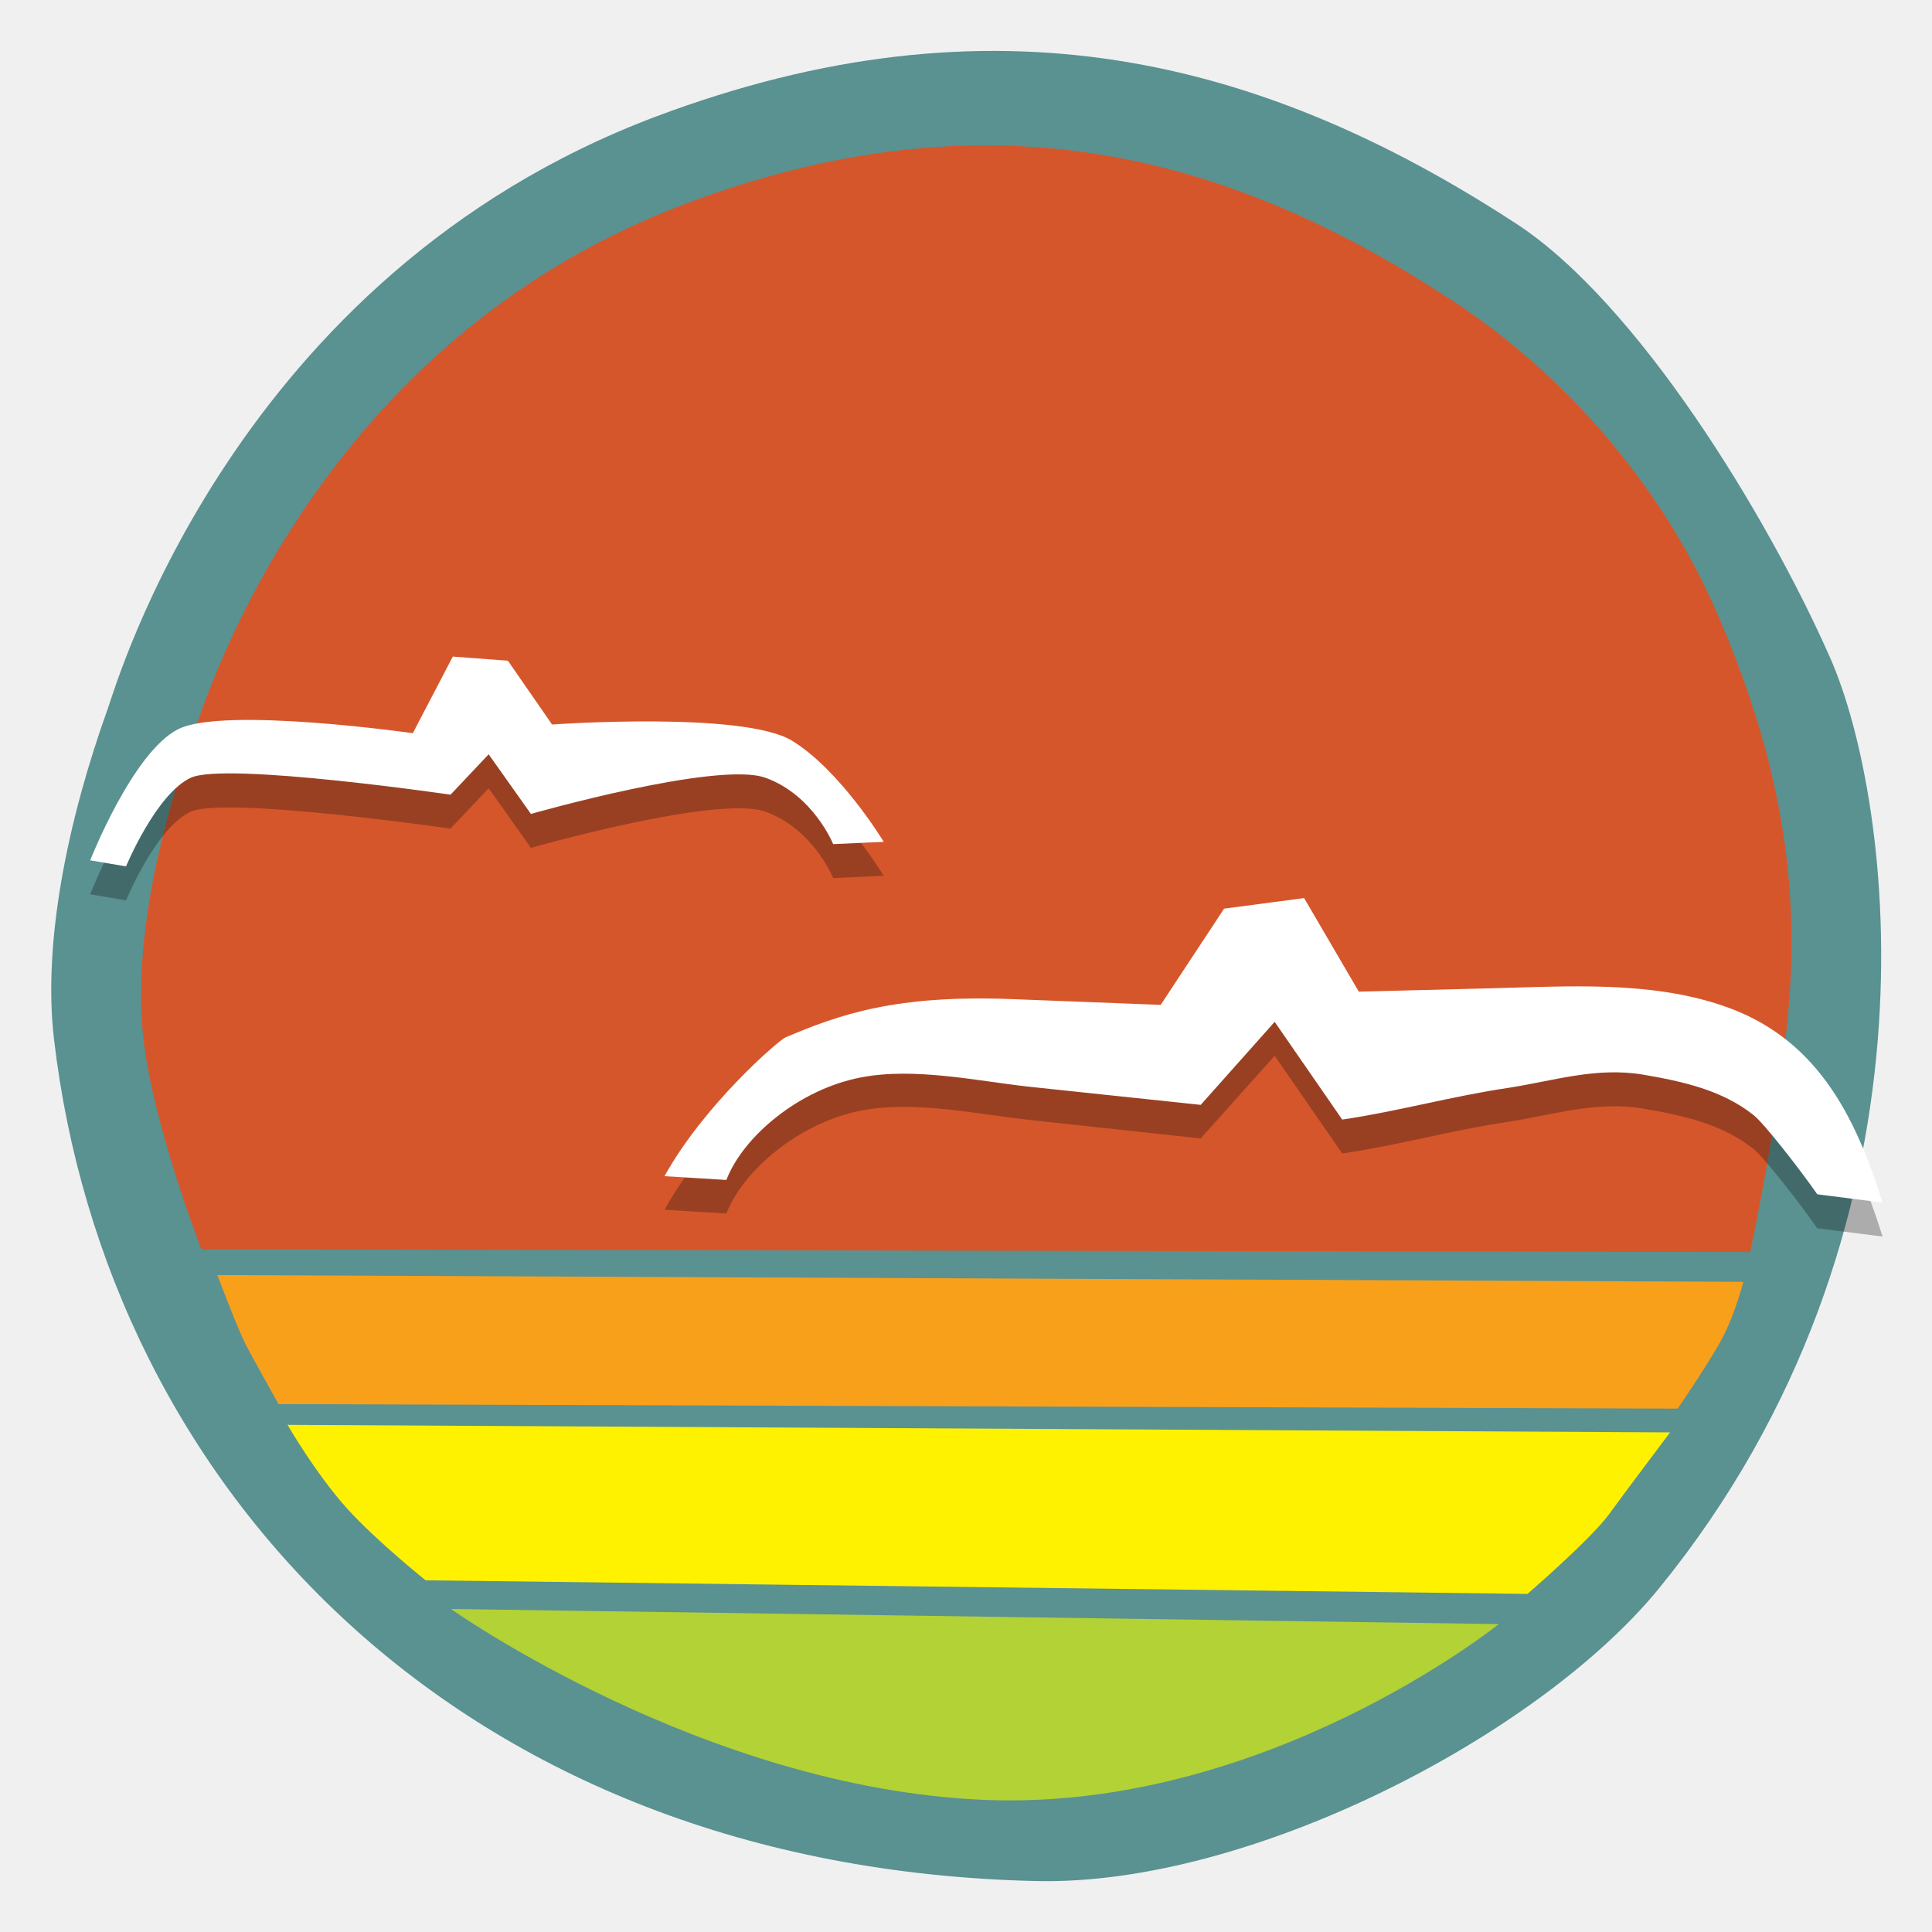
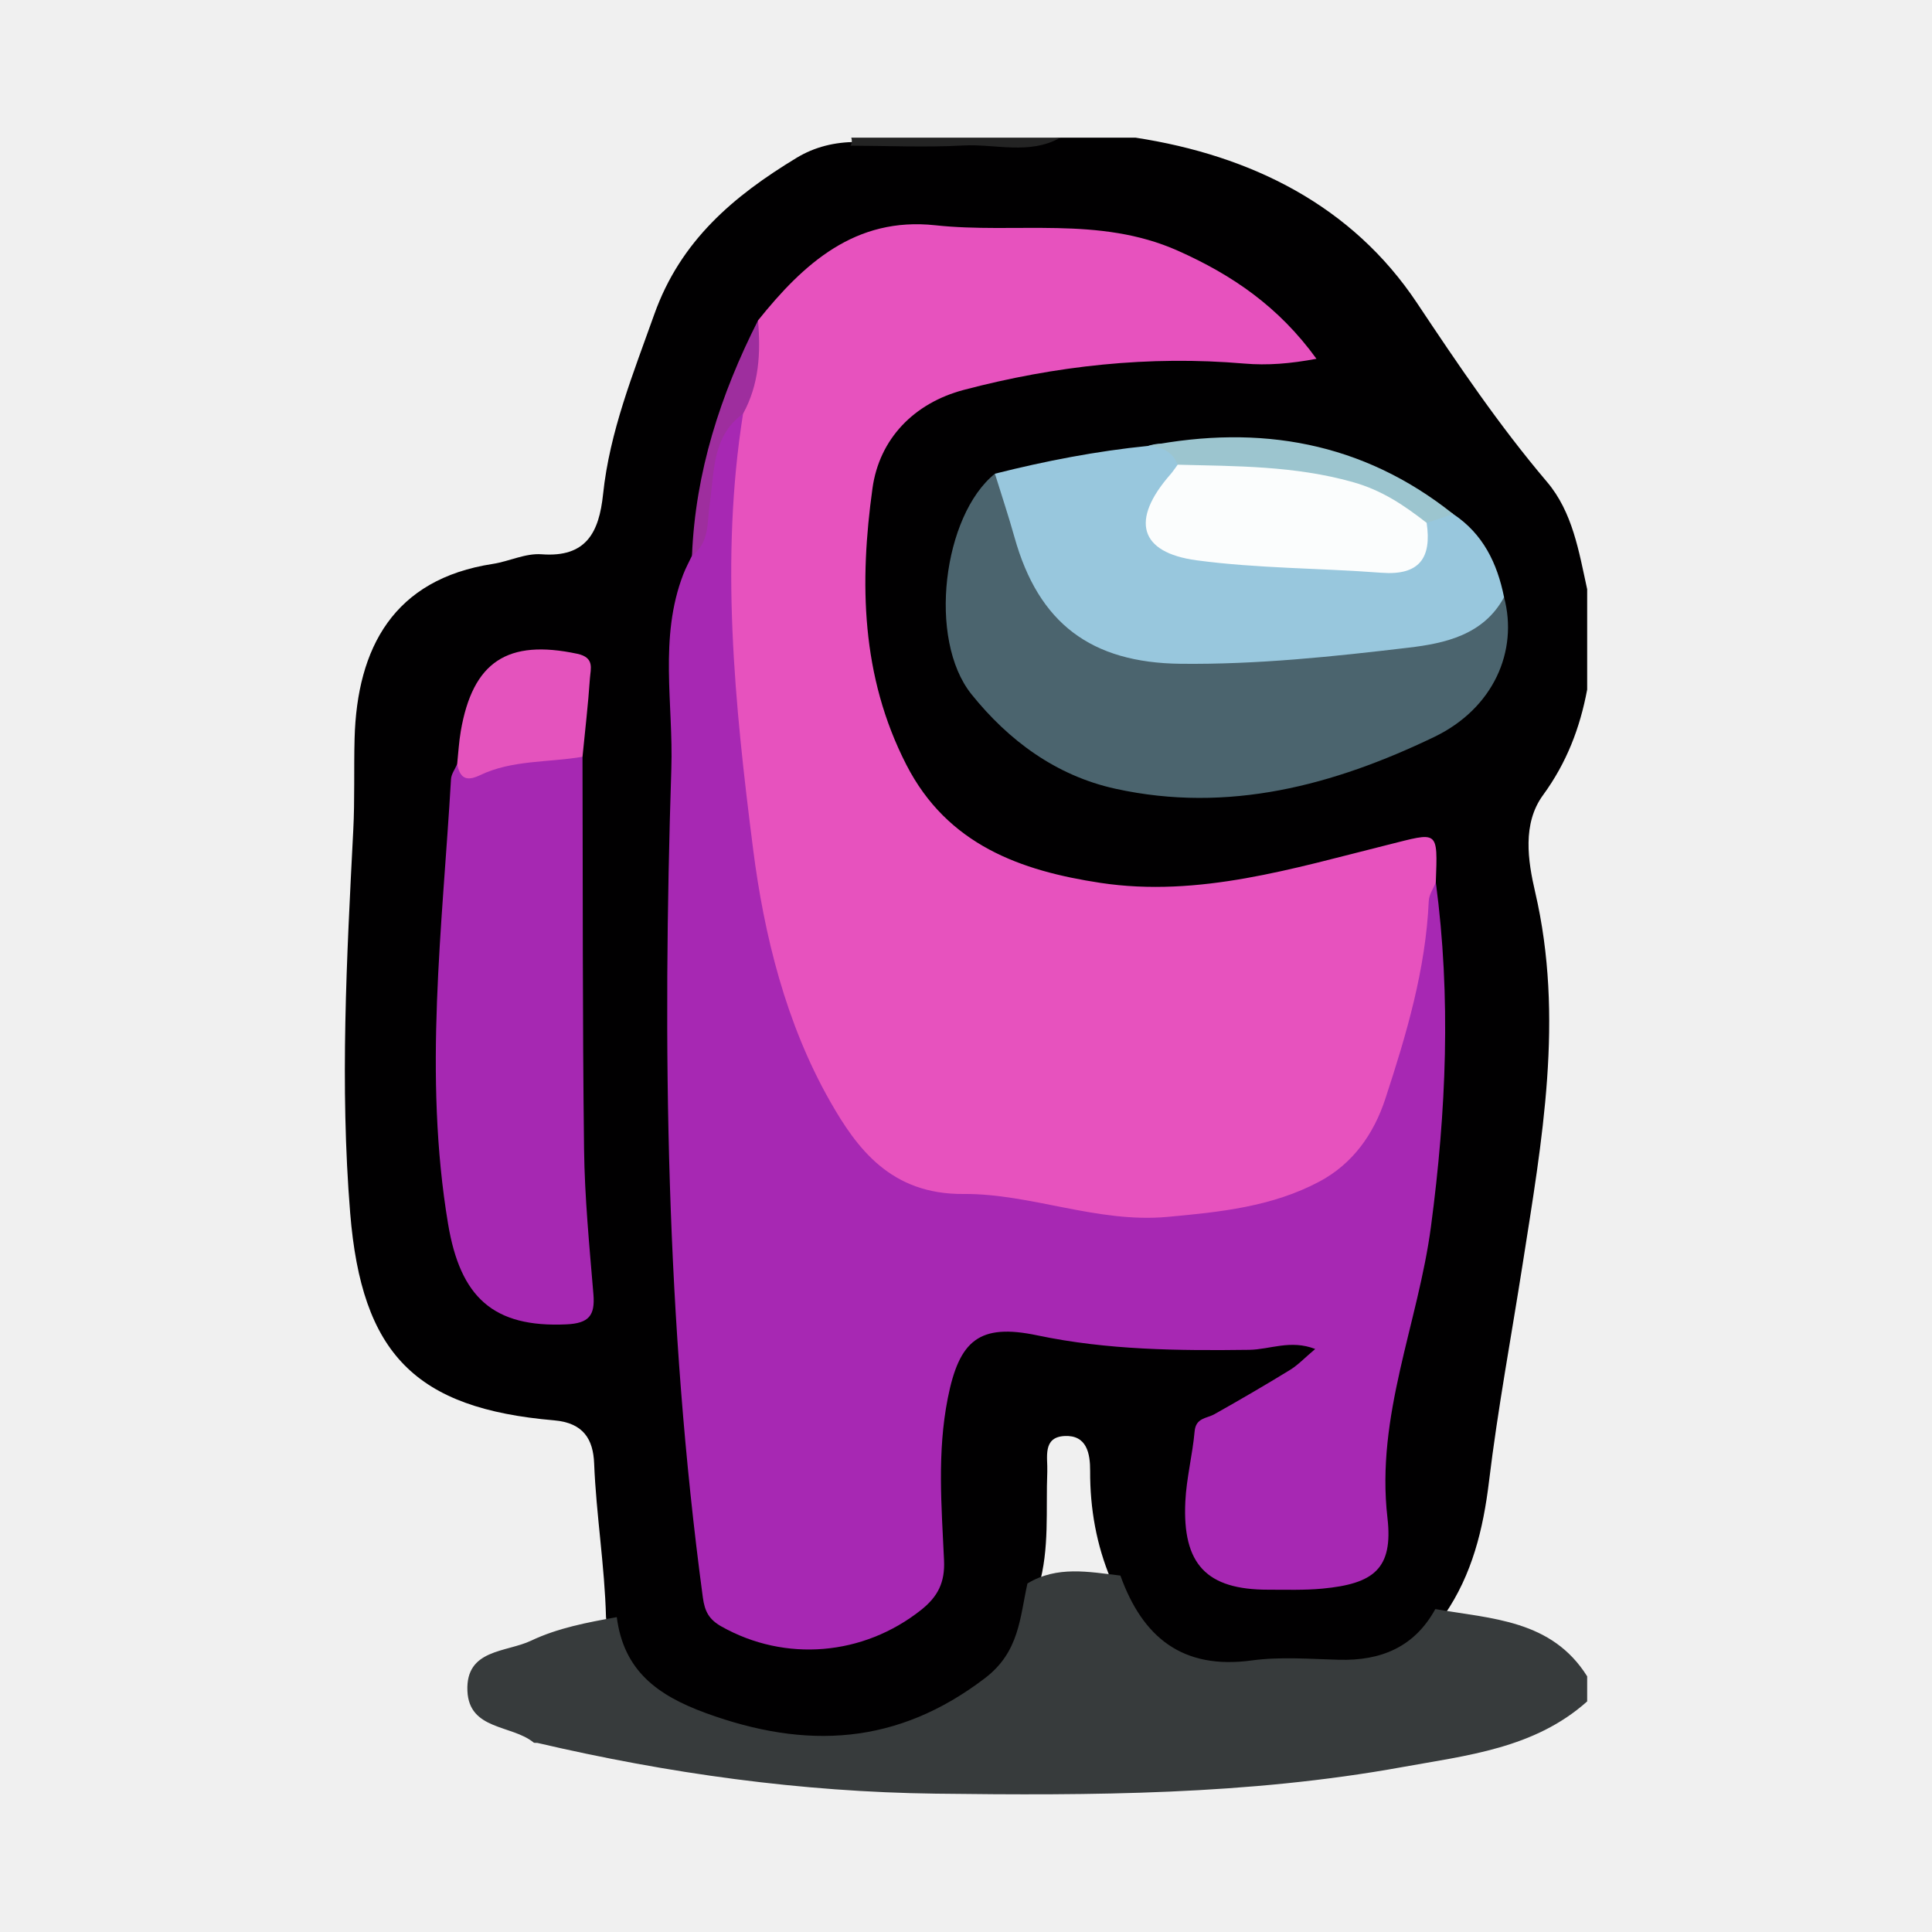
- <svg xmlns="http://www.w3.org/2000/svg" version="1.1" id="Layer_1" x="0px" y="0px" viewBox="0 0 512 512" style="enable-background:new 0 0 512 512;" xml:space="preserve">
+ <svg xmlns="http://www.w3.org/2000/svg" id="Layer_1" style="enable-background:new 0 0 231.039 231.039;" version="1.1" viewBox="0 0 231.039 231.039" xml:space="preserve">
  <style type="text/css">
- 	.st0{fill:#5A9191;}
- 	.st1{fill:#D6562B;}
- 	.st2{fill:#F9A01B;}
- 	.st3{fill:#FFF200;}
- 	.st4{fill:#B2D235;}
- 	.st5{fill:#100F0F;fill-opacity:0.3;}
- 	.st6{fill:#FFFFFF;}
+ 	.st0{fill:#010001;}
+ 	.st1{fill-rule:evenodd;clip-rule:evenodd;fill:#373B3C;}
+ 	.st2{fill-rule:evenodd;clip-rule:evenodd;fill:#232323;}
+ 	.st3{fill-rule:evenodd;clip-rule:evenodd;fill:#E752BE;}
+ 	.st4{fill-rule:evenodd;clip-rule:evenodd;fill:#A728B3;}
+ 	.st5{fill-rule:evenodd;clip-rule:evenodd;fill:#A628B2;}
+ 	.st6{fill-rule:evenodd;clip-rule:evenodd;fill:#4B646E;}
+ 	.st7{fill-rule:evenodd;clip-rule:evenodd;fill:#98C7DD;}
+ 	.st8{fill-rule:evenodd;clip-rule:evenodd;fill:#E453BD;}
+ 	.st9{fill-rule:evenodd;clip-rule:evenodd;fill:#9CC5CF;}
+ 	.st10{fill-rule:evenodd;clip-rule:evenodd;fill:#9E2E9E;}
+ 	.st11{fill-rule:evenodd;clip-rule:evenodd;fill:#FBFDFD;}
</style>
-   <path class="st0" d="M485,174.3c-16.6-37.6-51-94.1-83.3-115.1c-67.5-44-138.8-61.8-227.9-28.3c-112,42.2-143,150.8-145.2,156.8  c-10.6,29.5-17.3,61.9-14.3,87.6c13.9,119,107.5,219.7,260.3,223.2c56.7,1.3,133.2-38.6,165-77.5C517.1,325.9,501.6,211.9,485,174.3  z" />
-   <path class="st1" d="M454.6,161.5c-14.9-33.9-40.6-62.7-69.5-81.7C324.6,40,260.7,24,180.9,54.3C80.5,92.4,52.8,190.6,50.8,196.1  C41.4,222.7,35.4,252,38,275.2s15.4,55.9,15.4,55.9l410.4,0.7c0,0,10.1-46.6,10.9-76.7S469.5,195.5,454.6,161.5z" />
-   <path class="st2" d="M462,339.7l-404.4-1.8c0,0,4.8,12.8,7.4,18.2c1.2,2.4,8.8,16,8.8,16l370.8,1.2c0,0,6.6-9.6,10.8-16.8  S462,339.7,462,339.7z" />
-   <path class="st3" d="M442.6,379.6c0,0-11.4,15.1-16.2,21.7s-21.6,21.1-21.6,21.1l-292-3.6c0,0-12.8-10.2-20.8-19  c-8.3-9.2-15.8-22.2-15.8-22.2L442.6,379.6z" />
-   <path class="st4" d="M397.2,430.4c0,0-61.6,49.6-136.1,46.6s-141.6-50.6-141.6-50.6L397.2,430.4z" />
-   <path class="st5" d="M120,183l14.6,1.1l11.7,16.9c0,0,50.7-3.6,63.6,4.3s24.3,26.8,24.3,26.8l-13.4,0.6c0,0-5.3-13.1-18-17.6  s-62.1,9.6-62.1,9.6l-11.2-15.8l-10.1,10.7c0,0-59.6-8.6-68.8-4.5s-17.2,23.5-17.2,23.5l-9.5-1.6c0,0,11.3-28.8,23.4-34.8  s62.1,1.1,62.1,1.1L120,183z" />
-   <path class="st6" d="M120,174l14.6,1.1l11.7,16.9c0,0,50.7-3.6,63.6,4.3s24.3,26.8,24.3,26.8l-13.4,0.6c0,0-5.3-13.1-18-17.6  s-62.1,9.6-62.1,9.6l-11.2-15.8l-10.1,10.7c0,0-59.6-8.7-68.8-4.5s-17.2,23.5-17.2,23.5l-9.5-1.6c0,0,11.3-28.8,23.4-34.8  s62.1,1.1,62.1,1.1L120,174z" />
-   <path class="st5" d="M324.4,249.8l21.2-2.8l14.5,24.8l35.4-0.9c19.9-0.5,41.6-2,61,4.6c24.6,8.3,35,28.6,42.4,52.2  c0,0-17.3-2.2-17.3-2.2c-4.6-6.6-14-18.7-16.9-21c-8.3-6.6-18.7-8.9-29.2-10.7c-12.5-2.1-23.6,1.6-35.8,3.5  c-14.9,2.2-29.1,6.2-44,8.4l-17.9-25.9l-19.6,21.9l-45.4-4.9c-13.7-1.5-30.3-5.2-44.5-2.5c-16.5,3.2-31.3,15.8-35.8,27.3l-16.4-1  c10.4-18.8,30.1-35.9,32.1-36.8c14.2-6,29.1-11.4,60.6-10.1l38.8,1.5L324.4,249.8z" />
-   <path class="st6" d="M324.4,240.8l21.2-2.8l14.5,24.8l35.4-0.9c19.9-0.5,41.6-2,61,4.6c24.6,8.3,35,28.6,42.4,52.2  c0,0-17.3-2.2-17.3-2.2c-4.6-6.6-14-18.7-16.9-21c-8.3-6.6-18.7-8.9-29.2-10.7c-12.5-2.1-23.6,1.6-35.8,3.5  c-14.9,2.2-29.1,6.2-44,8.4l-17.9-25.9l-19.6,22l-45.4-4.8c-13.7-1.5-30.3-5.2-44.5-2.5c-16.5,3.1-31.4,15.7-35.8,27.2l-16.4-1  c10.4-18.8,30.1-35.9,32.1-36.8c14.2-6,29.1-11.4,60.6-10.1l38.8,1.5L324.4,240.8z" />
+   <g id="ftsWOx_1_">
+     <g>
+       <path class="st0" d="M189.802,70.463c0,4,0,8,0,12c-0.858,4.581-2.448,8.748-5.275,12.617    c-2.498,3.417-1.817,7.848-0.941,11.614c3.488,15.008,0.811,29.707-1.498,44.465    c-1.357,8.675-2.975,17.308-4.029,26.031c-0.684,5.654-2.01,11.111-5.312,15.902    c-2.91,4.938-7.355,6.902-12.941,6.799c-3.481-0.062-6.967,0-10.449-0.002    c-10.08-0.008-12.639-1.719-16.504-10.996c-1.738-4.152-2.509-8.488-2.488-12.994    c0.01-2.076-0.399-4.305-3.053-4.172c-2.683,0.133-2.006,2.602-2.072,4.248    c-0.183,4.592,0.287,9.227-1.023,13.74c-1.799,9.92-8.727,16.82-19.141,18.736    c-9.381,1.727-18.268-0.395-26.519-4.705c-3.809-1.99-5.661-5.953-6.088-10.357    c-0.156-6.148-1.173-12.23-1.418-18.379c-0.113-2.873-1.26-4.855-4.785-5.158    c-16.615-1.424-23.016-7.955-24.389-24.786c-1.244-15.266-0.415-30.531,0.369-45.789    c0.189-3.656,0.059-7.317,0.158-10.974c0.293-10.845,4.678-19.048,16.523-20.867    c1.965-0.302,3.891-1.299,5.853-1.152c5.324,0.4,6.858-2.614,7.338-7.177    c0.789-7.507,3.603-14.426,6.118-21.499c3.144-8.843,9.505-14.172,17.02-18.731    c2.187-1.326,4.588-1.893,7.138-1.898c8.138-0.3,16.296,0.623,24.411-0.516c3,0,6,0,9,0    c13.847,2.132,25.888,8.122,33.65,19.773c4.915,7.379,9.814,14.64,15.547,21.396    C188.066,61.247,188.814,65.953,189.802,70.463z" />
+       <path class="st1" d="M189.802,203.464c-6.305,5.637-14.408,6.457-22.146,7.861    c-18.432,3.34-37.09,3.404-55.758,3.17c-16.115-0.203-31.947-2.408-47.607-6.062    c-0.161-0.037-0.381,0.027-0.488-0.061c-2.608-2.131-7.711-1.449-7.908-6.17    c-0.207-5.012,4.623-4.582,7.613-6c3.232-1.535,6.748-2.184,10.25-2.816    c0.824,6.379,4.811,9.344,10.67,11.48c12.025,4.387,22.885,3.818,33.373-4.193    c4.105-3.137,4.152-7.213,5.067-11.314c3.549-2.15,7.346-1.387,11.115-0.943    c2.654,7.381,7.418,11.279,15.713,10.148c3.414-0.467,6.945-0.172,10.418-0.08    c5.012,0.137,9.023-1.5,11.531-6.062c6.723,1.17,13.915,1.275,18.158,8.043    C189.802,201.464,189.802,202.464,189.802,203.464z" />
+       <path class="st2" d="M101.716,17.422c0.17-0.307,0.197-0.627,0.086-0.959c8.334,0,16.666,0,25,0    c-3.727,2.094-7.759,0.723-11.639,0.936C110.695,17.645,106.2,17.435,101.716,17.422z" />
+       <path class="st3" d="M90.646,38.322c5.453-6.806,11.631-12.419,21.201-11.384    c9.654,1.043,19.584-1.153,28.999,3.04c6.507,2.898,12.073,6.694,16.583,12.928    c-3.13,0.584-5.848,0.809-8.639,0.57c-11.359-0.973-22.541,0.255-33.52,3.146    c-5.995,1.579-10.115,5.88-10.933,11.768c-1.56,11.249-1.39,22.45,4.044,33.056    c4.924,9.611,13.723,12.695,23.212,14.132c11.763,1.781,23.092-1.74,34.351-4.546    c6.086-1.517,5.99-1.899,5.758,4.489c0.374,8.404-1.557,16.401-3.993,24.369    c-2.934,9.594-9.684,14.449-19.143,15.953c-8.909,1.418-17.841,2.105-26.686-0.729    c-1.877-0.601-3.949-0.973-5.906-0.909c-10.742,0.346-15.551-6.936-19.432-15.146    c-7.258-15.352-8.972-32.002-9.976-48.586c-0.619-10.214-1.382-20.64,1.162-30.827    C88.791,45.895,90.315,42.263,90.646,38.322z" />
+       <path class="st4" d="M88.859,49.477c-2.762,17.392-1,34.745,1.189,51.972    c1.328,10.452,3.95,20.965,9.181,30.19c3.248,5.729,7.31,11.207,15.984,11.143    c8.077-0.061,15.985,3.506,24.379,2.742c6.296-0.574,12.526-1.21,18.188-4.225    c3.995-2.126,6.505-5.686,7.882-9.889c2.526-7.703,4.832-15.476,5.197-23.67    c0.033-0.751,0.551-1.481,0.844-2.22c1.834,13.748,1.25,27.353-0.579,41.147    c-1.542,11.628-6.614,22.655-5.206,34.835c0.707,6.119-1.652,7.895-7.772,8.473    c-2.148,0.203-4.326,0.129-6.49,0.129c-7.353,0.006-10.272-3.018-9.907-10.551    c0.136-2.803,0.86-5.574,1.11-8.379c0.147-1.646,1.429-1.529,2.378-2.062    c3.041-1.711,6.059-3.465,9.031-5.289c0.965-0.592,1.764-1.453,3.012-2.504    c-2.953-1.15-5.431,0.07-7.895,0.101c-8.494,0.111-16.955,0.035-25.342-1.731    c-6.961-1.465-9.338,0.614-10.704,7.524c-1.282,6.484-0.743,12.924-0.446,19.379    c0.121,2.639-0.729,4.338-2.75,5.939c-6.914,5.479-16.239,6.268-23.865,1.975    c-1.492-0.84-2.002-1.799-2.228-3.477c-4.427-32.917-4.835-65.997-3.768-99.104    c0.25-7.739-1.5-15.67,1.433-23.256c0.293-0.76,0.689-1.482,1.037-2.221    c1.821-4.654,1.332-9.799,3.078-14.469C86.359,50.563,86.15,48.254,88.859,49.477z" />
+       <path class="st5" d="M69.659,90.498c0.045,15.624-0.006,31.249,0.185,46.87    c0.071,5.807,0.638,11.613,1.12,17.407c0.21,2.521-0.52,3.473-3.219,3.599    c-8.771,0.407-12.696-3.25-14.16-12c-2.975-17.794-0.681-35.478,0.349-53.2    c0.036-0.61,0.48-1.197,0.734-1.795c3.476-0.274,6.831-1.314,10.309-1.601    C66.616,89.642,68.279,89.067,69.659,90.498z" />
+       <path class="st6" d="M179.864,71.417c1.711,6.421-1.25,13.298-8.363,16.717    c-12.006,5.77-24.613,9.154-38.109,6.189c-7.135-1.567-12.797-5.796-17.213-11.293    c-5.286-6.58-3.397-21.405,2.799-26.382c2.209,1.124,2.522,3.356,3.13,5.4    c3.634,12.223,8.779,16.106,21.6,16.036c8.457-0.046,16.83-1.199,25.213-2.193    C173.007,75.407,176.204,72.875,179.864,71.417z" />
+       <path class="st7" d="M179.864,71.417c-2.455,4.529-7.092,5.521-11.401,6.032    c-9.044,1.074-18.126,2.031-27.279,1.93c-10.698-0.118-16.989-4.828-19.866-15.13    c-0.713-2.552-1.557-5.068-2.34-7.601c6.043-1.521,12.148-2.706,18.355-3.328    c1.762-0.566,3.15-0.218,3.938,1.601c0.338,1.856-0.966,3.088-1.74,4.525    c-1.705,3.166-0.605,5.448,2.707,5.896c7.73,1.047,15.486,1.988,23.33,1.825    c3.406-0.071,3.697-2.816,4.801-4.943c0.963-1.056,2-1.767,3.414-0.754    C177.355,63.842,179.05,67.36,179.864,71.417z" />
+       <path class="st8" d="M69.659,90.498c-4.102,0.708-8.412,0.354-12.281,2.214    c-1.673,0.804-2.383,0.28-2.709-1.334c0.14-1.311,0.209-2.635,0.432-3.933    c1.435-8.348,5.613-11.03,13.933-9.262c2.104,0.448,1.591,1.787,1.511,2.955    C70.333,84.264,69.965,87.378,69.659,90.498z" />
+       <path class="st9" d="M140.833,55.571c-0.615-1.607-1.936-2.118-3.5-2.251    c13.333-2.575,25.621-0.477,36.449,8.151c-1.059,0.351-2.118,0.702-3.178,1.053    c-7.422-3.251-14.998-5.847-23.252-5.815C145.138,56.718,142.679,57.798,140.833,55.571z" />
+       <path class="st10" d="M88.859,49.477c-3.73,2.687-3.418,6.936-3.984,10.76    c-0.334,2.255,0.01,4.616-2.123,6.211c0.402-10.001,3.412-19.27,7.895-28.126    C90.982,42.189,90.785,45.972,88.859,49.477z" />
+       <path class="st11" d="M140.833,55.571c7.014,0.179,13.967,0.126,20.908,2.068    c3.557,0.996,6.17,2.795,8.865,4.885c0.623,4.182-0.848,6.315-5.4,5.969    c-7.363-0.56-14.797-0.509-22.099-1.488c-6.911-0.927-7.903-4.831-3.165-10.247    C140.268,56.387,140.538,55.968,140.833,55.571z" />
+     </g>
+   </g>
</svg>
